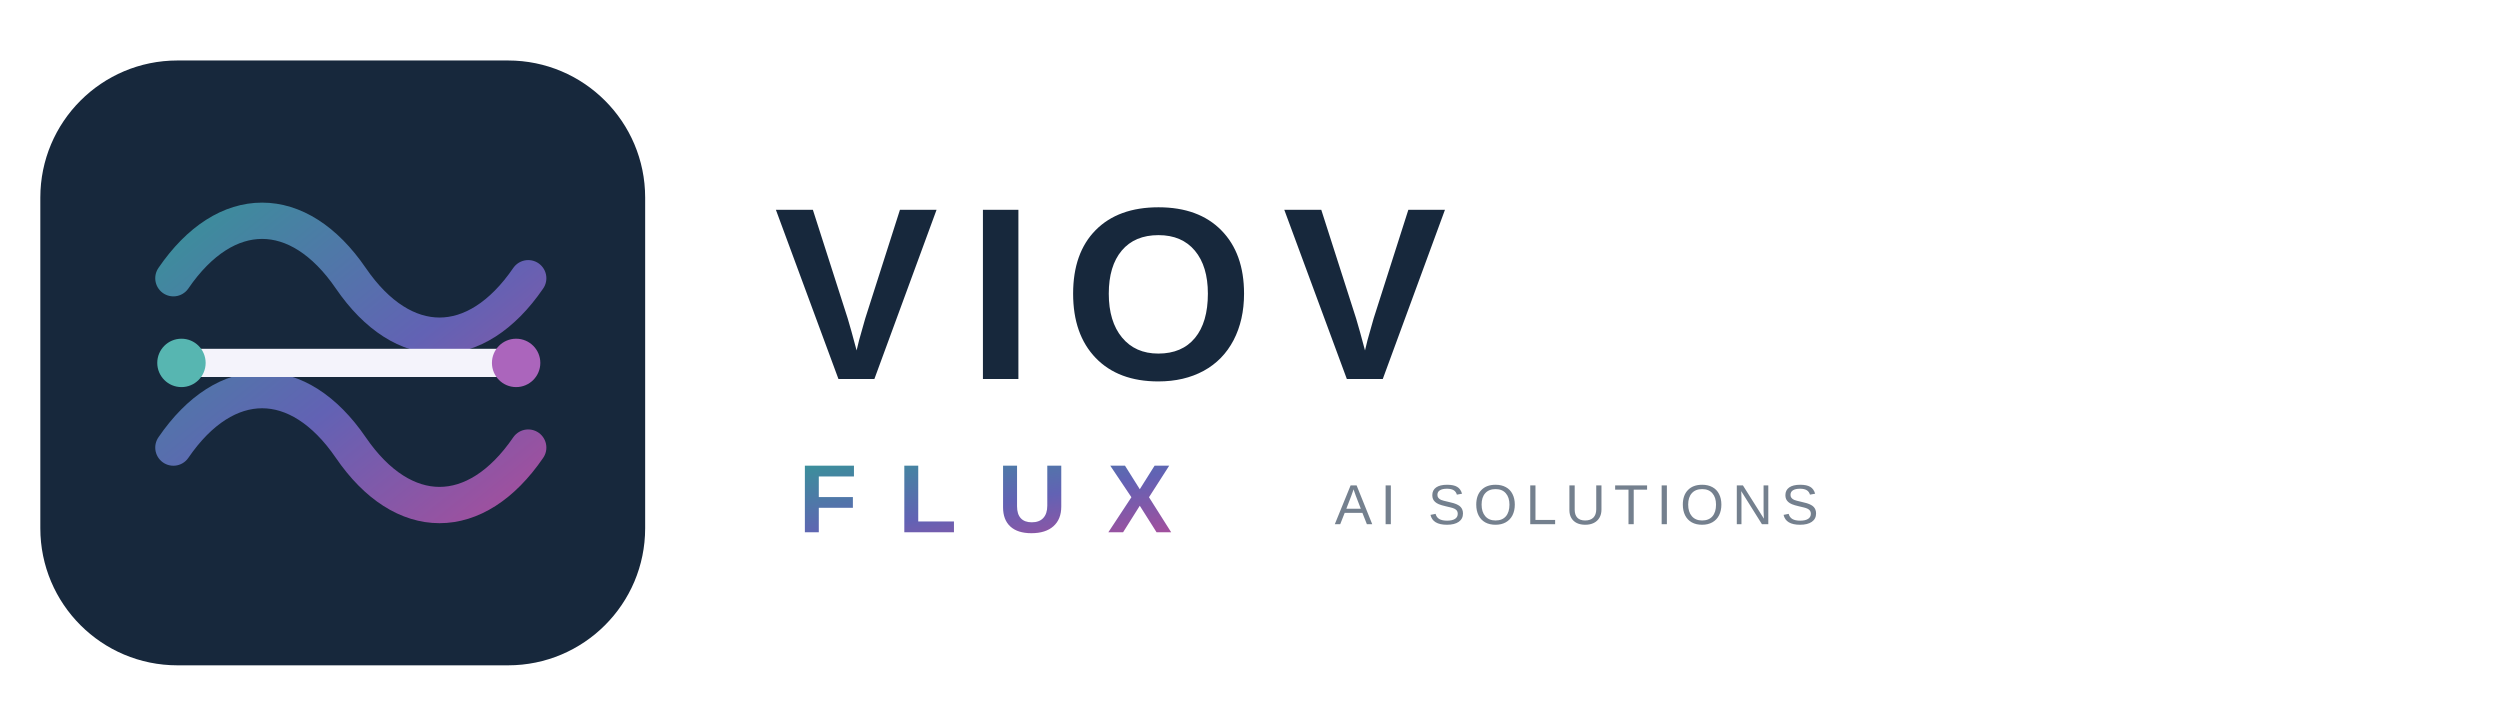
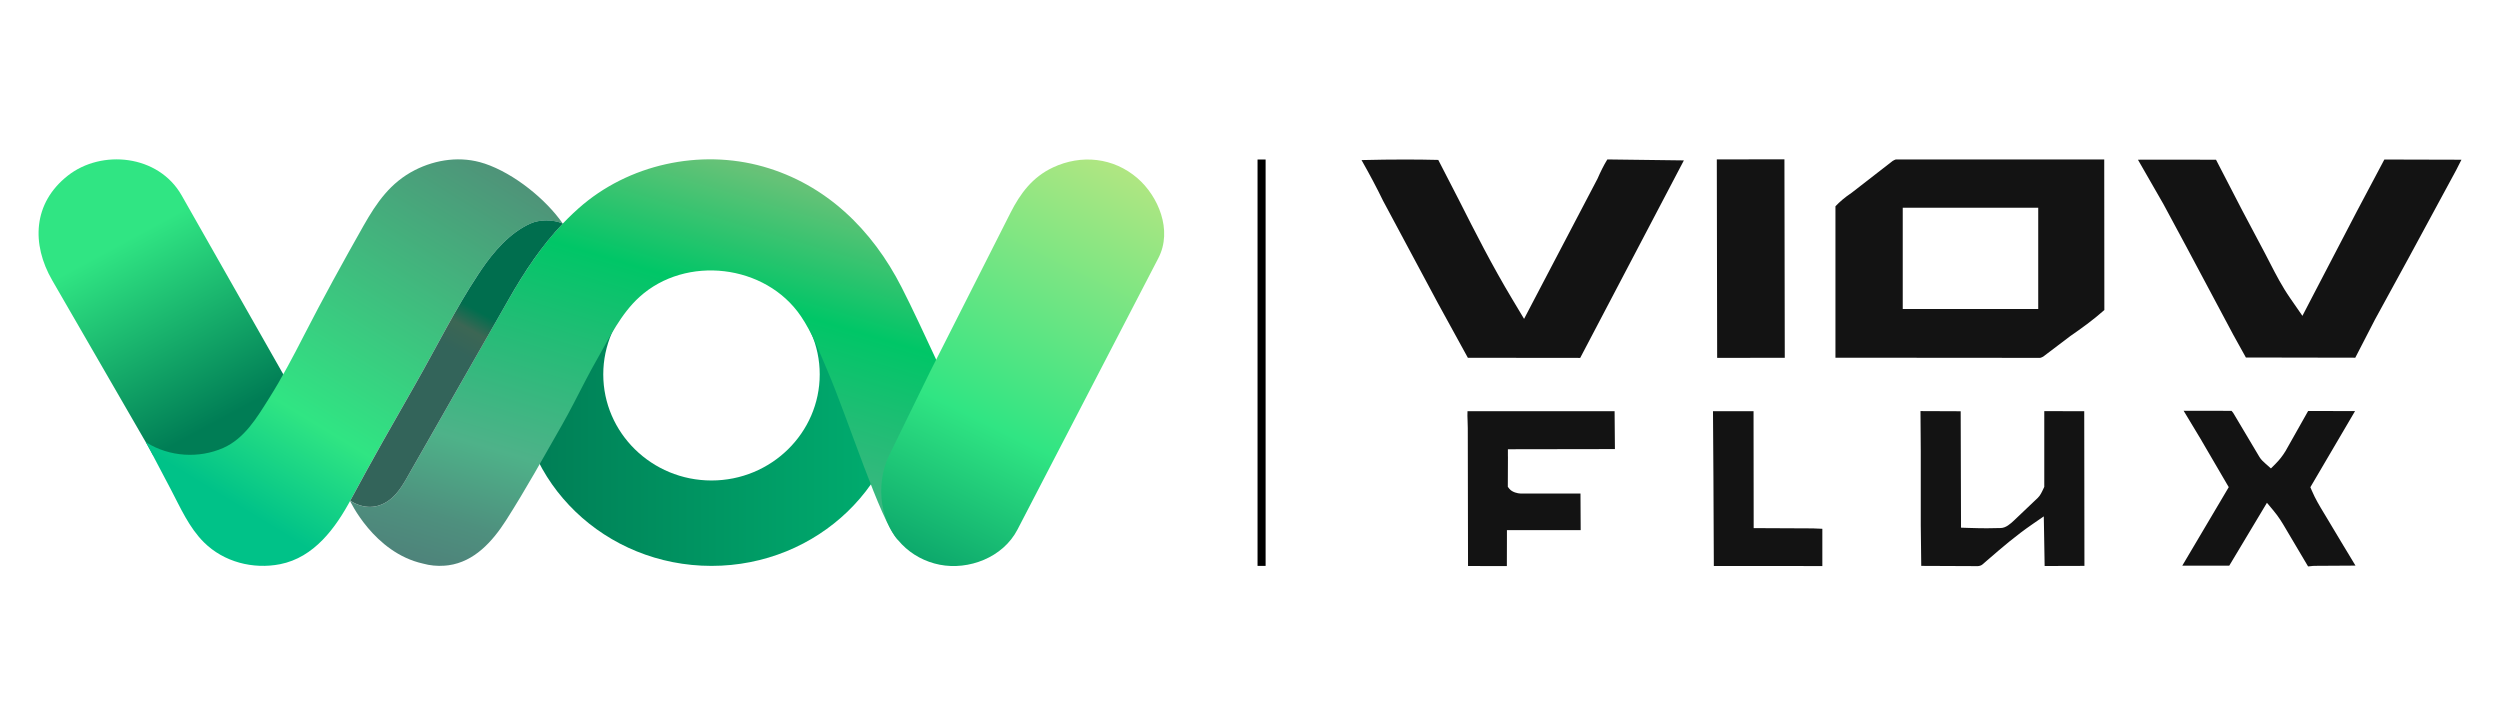
- <svg xmlns="http://www.w3.org/2000/svg" viewBox="0 0 620 180" role="img" aria-labelledby="title description">
+ <svg xmlns="http://www.w3.org/2000/svg" id="Layer_1" version="1.1" viewBox="0 0 620 180">
  <defs>
-     <linearGradient id="flux" x1="0" y1="0" x2="1" y2="1">
-       <stop offset="0" stop-color="#3b8f9b" />
-       <stop offset="0.55" stop-color="#6262b4" />
-       <stop offset="1" stop-color="#a34f9d" />
+     <style>
+       .st0 {
+         fill: url(#linear-gradient2);
+       }
+ 
+       .st1 {
+         fill: url(#linear-gradient1);
+       }
+ 
+       .st2 {
+         fill: #131313;
+       }
+ 
+       .st3 {
+         fill: none;
+         stroke: #000;
+         stroke-miterlimit: 10;
+         stroke-width: 2px;
+       }
+ 
+       .st4 {
+         fill: url(#linear-gradient4);
+       }
+ 
+       .st5 {
+         fill: url(#linear-gradient5);
+       }
+ 
+       .st6 {
+         fill: url(#linear-gradient3);
+       }
+ 
+       .st7 {
+         fill: url(#linear-gradient);
+       }
+     </style>
+     <linearGradient id="linear-gradient" x1="128.74" y1="94.44" x2="253.28" y2="94.44" gradientUnits="userSpaceOnUse">
+       <stop offset=".01" stop-color="#007d55" />
+       <stop offset=".94" stop-color="#00bb76" />
+     </linearGradient>
+     <linearGradient id="linear-gradient1" x1="54.18" y1="104.49" x2="20.02" y2="41.11" gradientUnits="userSpaceOnUse">
+       <stop offset="0" stop-color="#007d55" />
+       <stop offset=".7" stop-color="#30e583" />
+     </linearGradient>
+     <linearGradient id="linear-gradient2" x1="143.15" y1="167.95" x2="190.62" y2="7.92" gradientUnits="userSpaceOnUse">
+       <stop offset="0" stop-color="#007d55" />
+       <stop offset=".02" stop-color="#0b7d5a" />
+       <stop offset=".05" stop-color="#297f68" />
+       <stop offset=".09" stop-color="#4e827a" />
+       <stop offset=".17" stop-color="#4e907e" />
+       <stop offset=".29" stop-color="#4eb289" />
+       <stop offset=".48" stop-color="#21bd75" />
+       <stop offset=".61" stop-color="#00c667" />
+       <stop offset=".94" stop-color="#b6be84" />
+     </linearGradient>
+     <linearGradient id="linear-gradient3" x1="123.67" y1="23.86" x2="55.49" y2="135.59" gradientUnits="userSpaceOnUse">
+       <stop offset="0" stop-color="#558377" />
+       <stop offset=".71" stop-color="#30e583" />
+       <stop offset=".92" stop-color="#00c288" />
+     </linearGradient>
+     <linearGradient id="linear-gradient4" x1="222.87" y1="151.06" x2="289.45" y2="16.47" gradientUnits="userSpaceOnUse">
+       <stop offset="0" stop-color="#009263" />
+       <stop offset=".34" stop-color="#30e583" />
+       <stop offset=".92" stop-color="#cce682" />
+     </linearGradient>
+     <linearGradient id="linear-gradient5" x1="82.88" y1="144.34" x2="143.44" y2="35.35" gradientUnits="userSpaceOnUse">
+       <stop offset=".52" stop-color="#33645a" />
+       <stop offset=".57" stop-color="#3c6654" />
+       <stop offset=".61" stop-color="#006e4e" />
    </linearGradient>
  </defs>
-   <rect x="10" y="15" width="150" height="150" rx="34" fill="#17283c" />
-   <path d="M43 69c13-19 31-19 44 0s31 19 44 0M43 111c13-19 31-19 44 0s31 19 44 0" fill="none" stroke="url(#flux)" stroke-linecap="round" stroke-width="9" />
-   <path d="M50 90h73" fill="none" stroke="#f4f3fb" stroke-linecap="round" stroke-width="7" />
-   <circle cx="45" cy="90" r="6" fill="#57b6b1" />
-   <circle cx="128" cy="90" r="6" fill="#ab65bc" />
-   <text x="192" y="94" fill="#17283c" font-family="Arial, Helvetica, sans-serif" font-size="61" font-weight="700" letter-spacing="7">VIOV</text>
-   <text x="198" y="132" fill="url(#flux)" font-family="Arial, Helvetica, sans-serif" font-size="24" font-weight="600" letter-spacing="10">FLUX</text>
-   <text x="331" y="130" fill="#74808e" font-family="Arial, Helvetica, sans-serif" font-size="14" font-weight="500" letter-spacing="2">AI SOLUTIONS</text>
+   <g>
+     <path class="st7" d="M176.45,66.54c14.8,0,26.84,11.8,26.84,26.31s-12.04,26.31-26.84,26.31-26.84-11.8-26.84-26.31,12.04-26.31,26.84-26.31M176.45,48.52c-26.35,0-47.7,20.56-47.7,45.91s21.36,45.91,47.7,45.91,47.7-20.56,47.7-45.91-21.36-45.91-47.7-45.91h0Z" />
+     <path class="st1" d="M70.87,93.91l-25.82-45.45c-5.76-10.14-19.87-11.47-28.22-4.91-8.71,6.84-9.04,17.03-3.89,25.95l23.72,41.04,1.32,2.37c19.28,4.16,26.73-2,32.9-18.99Z" />
+     <path class="st0" d="M225.65,75.36c-.68-1.38-1.36-2.76-2.06-4.13-7.27-14.26-18.72-25.5-34.3-29.91-15.65-4.43-33.47-.62-45.8,10.34-7.28,6.48-12.5,14.08-17.32,22.54-8.09,14.07-16.05,28.2-24.13,42.29-1.58,2.75-3.06,5.83-5.72,7.7-2.8,1.97-6.17,2.12-9.55-.05,0,0,5.94,12.91,18.13,15.63,1.69.47,3.5.66,5.35.52.32-.02.64-.06.97-.1,6.42-.88,10.92-5.91,14.26-11.12,4.92-7.69,9.33-15.7,13.87-23.63,2.04-3.57,3.87-7.25,5.77-10.9.97-1.86,1.96-3.71,3.01-5.54,3.07-5.36,5.84-11.16,10.47-15.36,11.51-10.44,31.25-8.14,40.02,4.77,2.75,4.04,4.61,8.9,6.53,13.37,5.09,11.83,13.24,37.56,17.48,42.09l11.6-40.27c-2.87-6.06-5.64-12.21-8.58-18.24Z" />
+     <path class="st6" d="M120.12,40.55c-5.69-1.9-11.96-1.06-17.26,1.65-6.02,3.08-9.42,7.99-12.7,13.77-5.07,8.95-10.1,18.09-14.78,27.22-2.71,5.29-5.48,10.56-8.65,15.59-3,4.77-6.07,9.96-11.35,12.3-6.05,2.68-13.38,2.21-19.02-1.31-.07-.05-.15-.09-.22-.14,0,0,1.12,2.05,1.12,2.05,1.7,3.23,3.41,6.47,5.11,9.7,2.4,4.57,4.52,9.46,8.22,13.13,4.94,4.89,12.18,6.73,18.88,5.41,8.41-1.66,13.76-8.95,17.61-16.16,5.14-9.61,10.55-19.06,15.95-28.52,5.16-9.04,9.84-18.5,15.56-27.19.23-.35.46-.7.7-1.04,3.1-4.58,7.16-9.3,12.27-11.58,2.27-1.02,5.63-1.01,8.01.02-4.1-5.93-11.99-12.42-19.45-14.91Z" />
+     <path class="st4" d="M218.82,125.24c-.68-4.34-.1-8.67,1.75-12.45l10.13-20.69,19.9-39.32c2.43-4.8,5.45-8.87,10.53-11.25,7.03-3.3,15.02-2.48,20.97,2.67,5.11,4.43,8.78,12.86,5.17,19.82l-34.95,67.34c-3.6,6.93-12.12,10.1-19.27,8.69-7.26-1.43-13-7.06-14.21-14.81Z" />
+     <path class="st5" d="M119.3,67.01c-.23.35-.47.69-.7,1.04-5.73,8.69-10.4,18.14-15.56,27.19-5.4,9.46-10.8,18.91-15.95,28.52-.08.14-.15.28-.23.42,3.35,2.12,6.69,1.95,9.47,0,2.66-1.87,4.14-4.95,5.72-7.7,8.07-14.08,16.04-28.22,24.13-42.29,3.91-6.86,8.08-13.15,13.4-18.74l-.03-.02c-2.38-1.02-5.71-1.03-7.98-.01-5.11,2.28-9.17,7-12.27,11.58Z" />
+   </g>
+   <g>
+     <path class="st2" d="M449.6,131.04l-12.93-.06h-1.76s0-1.77,0-1.77l-.03-27.23h-10.06s.11,16.44.11,16.44l.1,21.94,26.91.02v-9.24s-2.34-.1-2.34-.1ZM373.96,113.18v-1.77s1.77,0,1.77,0l24.77-.04-.08-9.4h-36.48c-.05.75-.01,1.53.02,2.38.02.58.05,1.17.05,1.8l.06,34.22,9.63.02.02-7.14v-1.77s1.78,0,1.78,0h16.51s-.05-9.09-.05-9.09h-14.91c-.57,0-2.05-.3-2.74-1.18l-.37-.48v-.61s.03-6.94.03-6.94ZM581.23,135.42l-4.27-7.13c-.2-.33-.4-.66-.59-.98-1.12-1.85-2.18-3.6-3.05-5.66l-.35-.82.45-.77,10.63-18.11-11.63-.03-5.63,9.98-.02.03-.02.03c-.72,1.17-1.46,2.1-2.38,3.03l-1.18,1.18-1.25-1.1c-.63-.55-1.22-1.1-1.61-1.76l-6.48-10.89c-.09-.15-.27-.37-.42-.53l-11.89-.02,4.43,7.35h0s0,.02,0,.02l6.23,10.67.53.9-.53.9-10.99,18.57h11.65s8.06-13.45,8.06-13.45l1.28-2.14,1.6,1.91c1.37,1.64,2.19,3.03,3.06,4.51.13.22.26.45.4.68l5.14,8.68c.19,0,.43-.03.66-.06.31-.04.63-.08.95-.08l10.15-.06-2.93-4.86ZM506.98,101.98v18.37s0,.39,0,.39l-.16.35-.05.1c-.42.91-.81,1.72-1.39,2.27l-5.74,5.46-.04.04c-1.03.98-2.14,1.95-3.38,1.99-1.17.04-2.3.06-3.46.06-1.38,0-2.79-.03-4.72-.09l-1.71-.06v-1.71s-.08-27.16-.08-27.16l-9.97-.04.07,9.99v18.37s.12,10.03.12,10.03l13.99.06c.4,0,.9-.17,1.17-.4.43-.37.85-.74,1.27-1.1,3.58-3.1,6.96-6.02,11.23-8.96l2.73-1.88.06,3.31.15,9,9.87-.03-.05-38.36-9.87-.02Z" />
+     <g>
+       <path class="st2" d="M513.34,83.42l.05-.04.05-.04c2.7-1.86,5.58-3.92,8.44-6.45l-.03-37.35h-51.68c-.19.05-.51.21-.77.36l-10.14,7.87-.07.05-.07.05c-1.59,1.08-2.83,2.12-3.93,3.29v37.55s50.77.04,50.77.04c.14-.02.48-.15.74-.3l6.64-5.03ZM505.48,53.76v22.88h-33.6v-25.13h33.6v2.25Z" />
+       <path class="st2" d="M398.62,39.54c-.96,1.56-1.68,3.06-2.42,4.74l-.03.06-.03.06-15.61,29.79-2.56,4.89-2.87-4.79c-5.16-8.6-9.3-16.8-13.31-24.73l-5.1-9.9c-2.7-.07-5.44-.1-8.3-.1-3.34,0-6.88.04-10.73.14,2.1,3.71,3.77,6.86,5.36,10.13l13.57,25.34,7.44,13.56,27.86.03,25.71-48.98-18.98-.24Z" />
+       <path class="st2" d="M609.17,42.11l1.27-2.5-19.12-.05-6.83,12.87-11.13,21.36-2.36,4.54-2.99-4.32c-2.08-3-3.55-5.87-4.98-8.64-.42-.82-.84-1.64-1.28-2.48l-5.71-10.77-6.47-12.51-17.29-.02-2.07.02,6.16,10.73v.02s.03.02.03.02l5.78,10.74,11.66,21.88,3.14,5.66,27.13.05,4.84-9.38v-.02s.02-.02.02-.02l8.47-15.5,11.74-21.69Z" />
+       <rect class="st2" x="425.81" y="39.53" width="16.77" height="49.22" transform="translate(-.11 .75) rotate(-.1)" />
+     </g>
+   </g>
+   <line class="st3" x1="312.87" y1="39.56" x2="312.87" y2="140.34" />
</svg>
